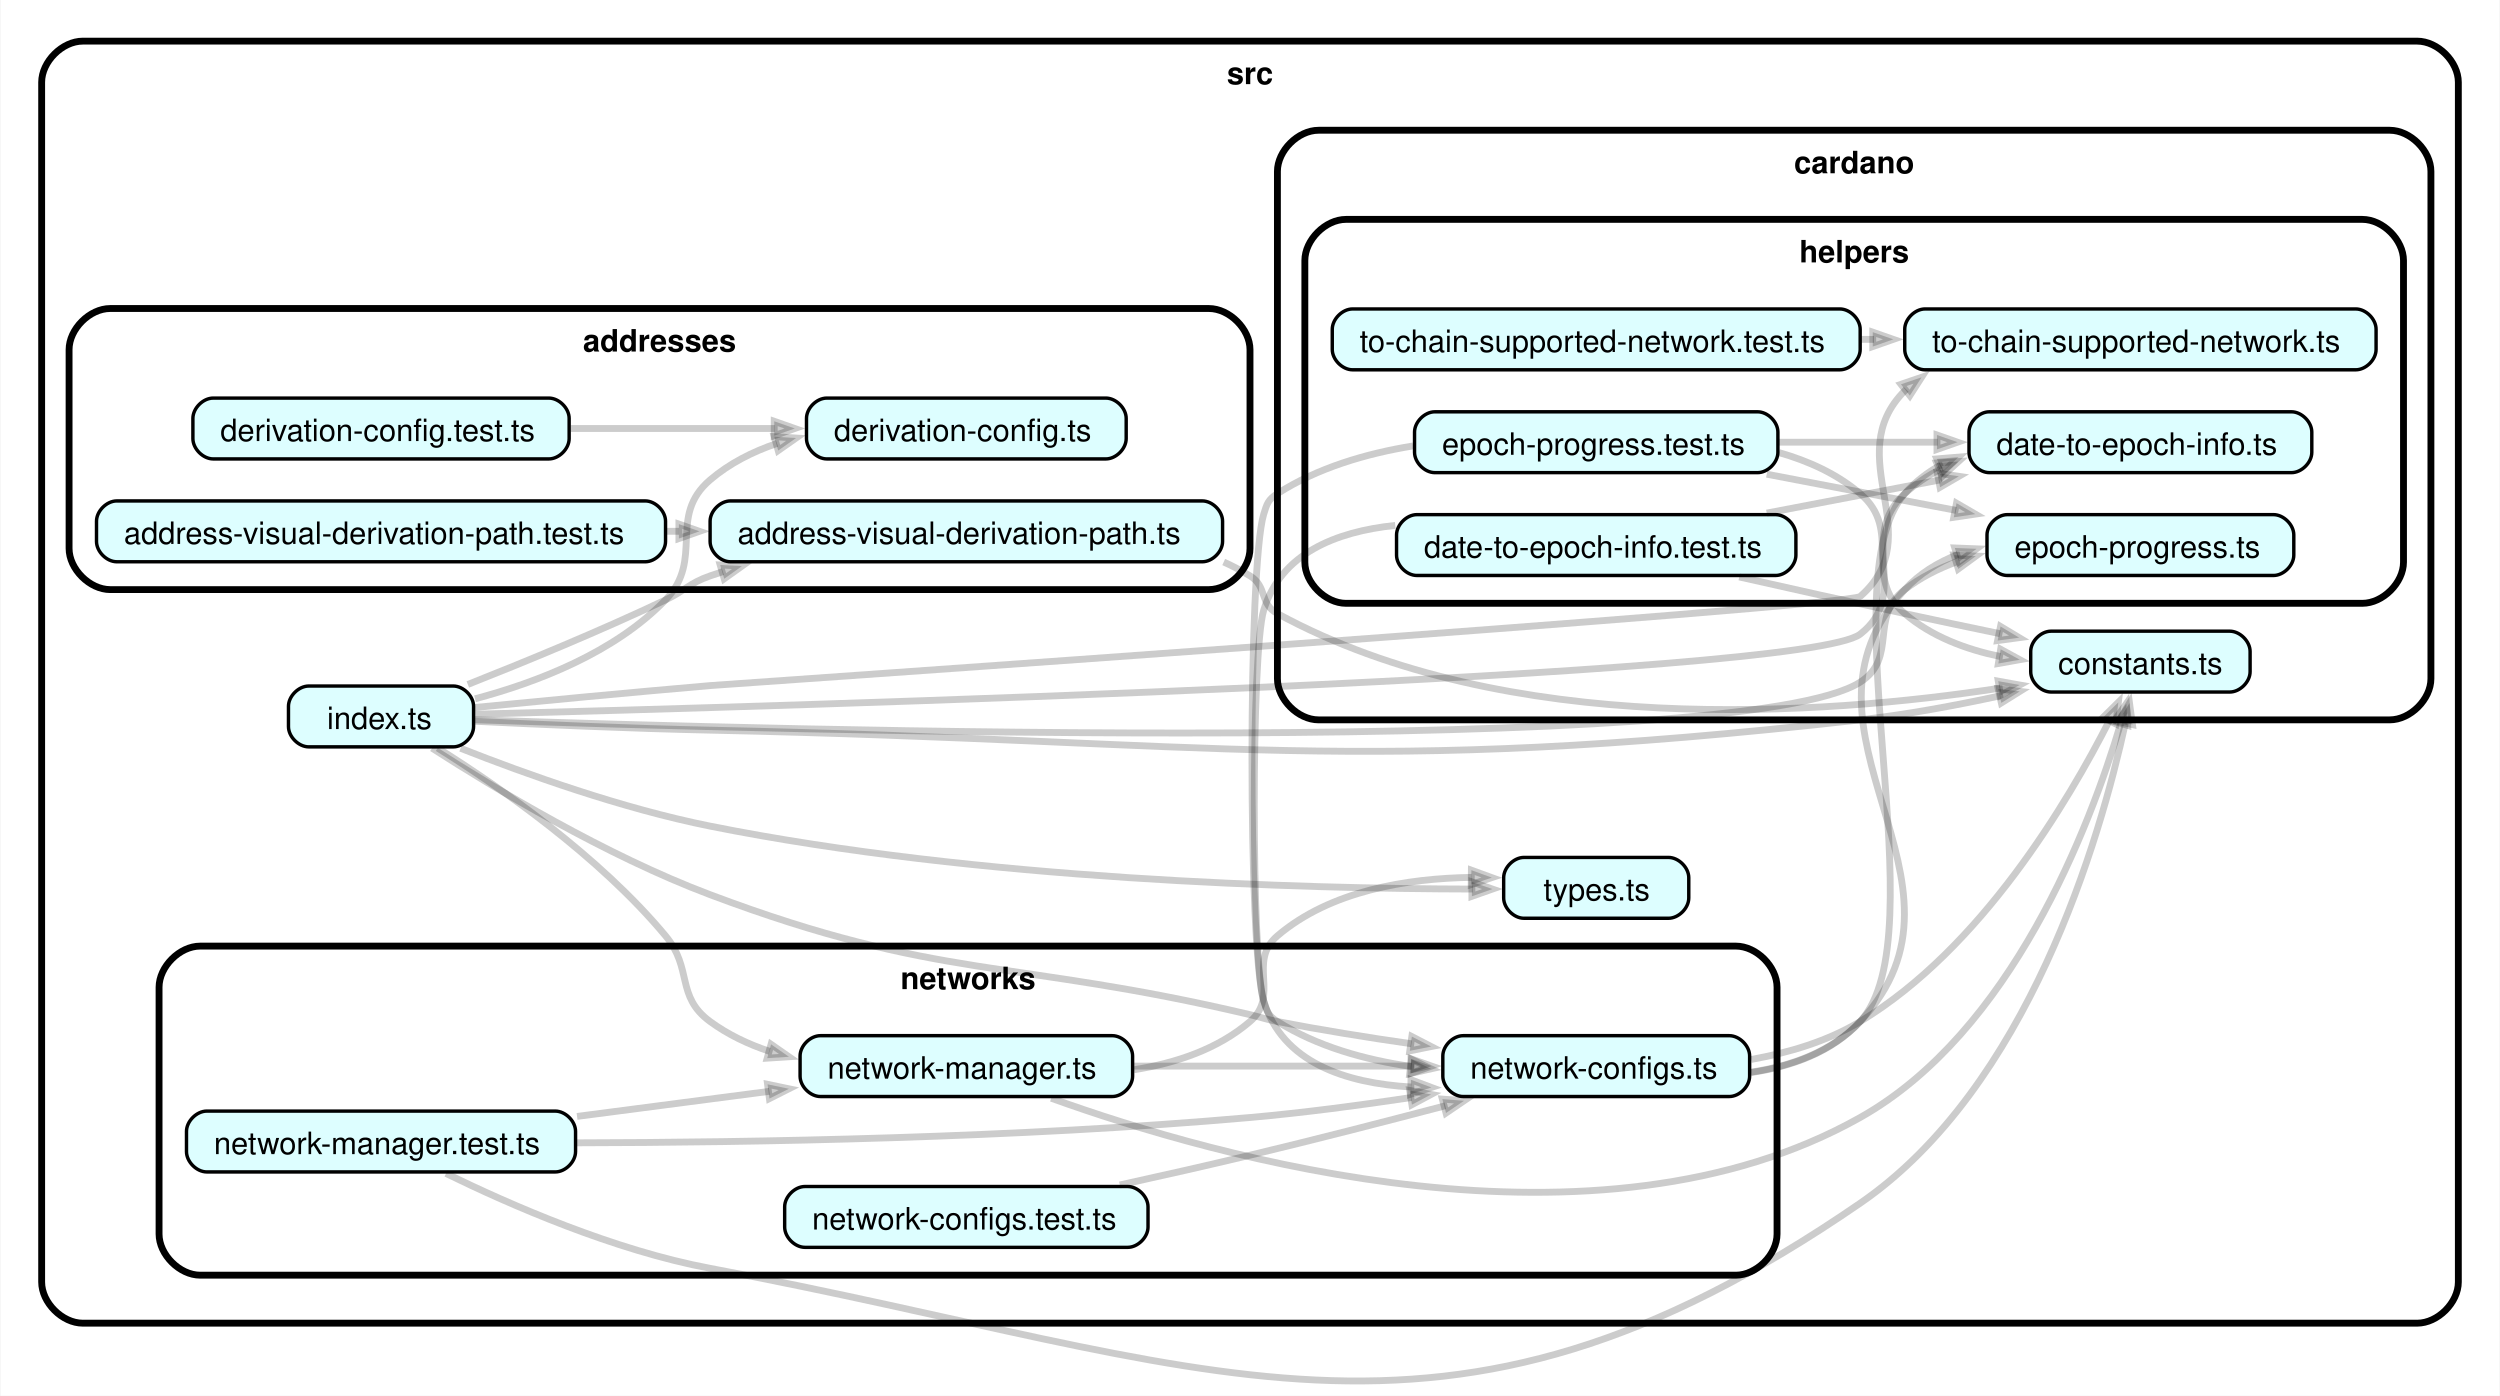
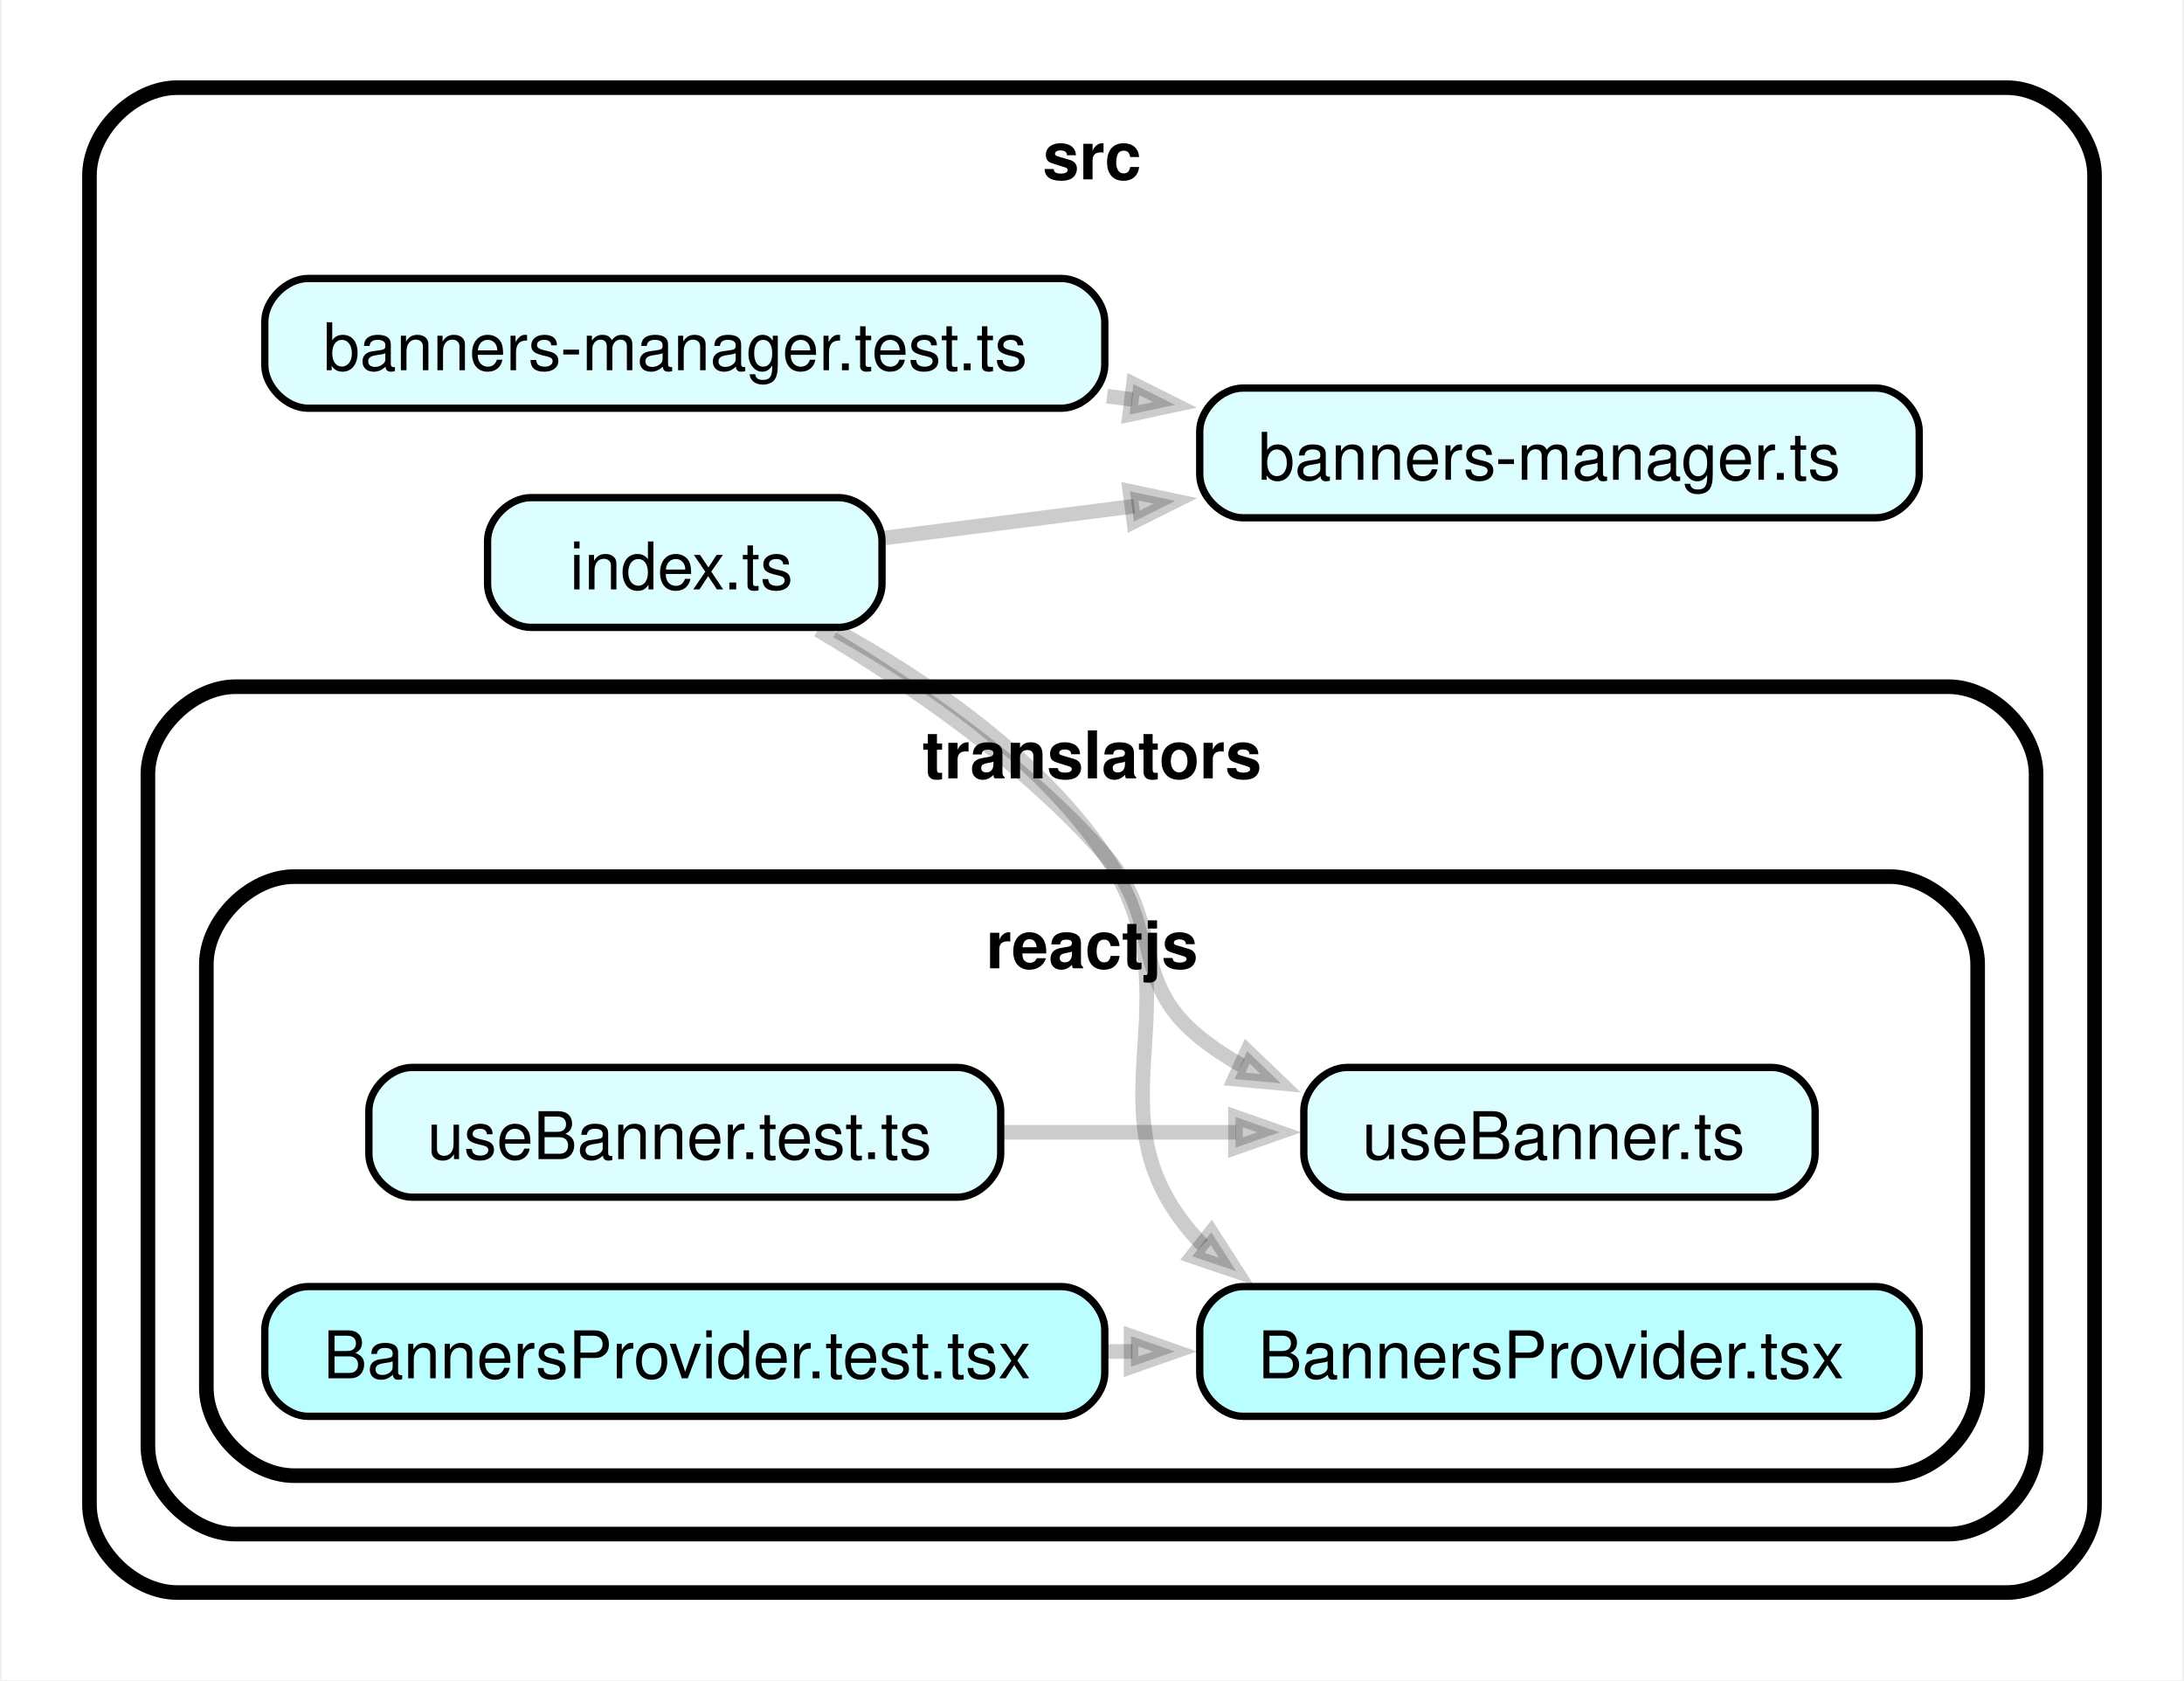
- <svg xmlns="http://www.w3.org/2000/svg" xmlns:xlink="http://www.w3.org/1999/xlink" width="729pt" height="407pt" viewBox="0.00 0.00 729.00 407.17">
-   <g id="graph0" class="graph" transform="scale(1 1) rotate(0) translate(4 403.17)">
-     <polygon fill="white" stroke="none" points="-4,4 -4,-403.17 725,-403.17 725,4 -4,4" />
+ <svg xmlns="http://www.w3.org/2000/svg" xmlns:xlink="http://www.w3.org/1999/xlink" width="299pt" height="230pt" viewBox="0.00 0.00 298.50 230.00">
+   <g id="graph0" class="graph" transform="scale(1 1) rotate(0) translate(4 226)">
+     <polygon fill="white" stroke="none" points="-4,4 -4,-226 294.5,-226 294.5,4 -4,4" />
    <g id="clust1" class="cluster">
-       <path fill="#ffffff" stroke="black" stroke-width="2" d="M20,-17.17C20,-17.17 701,-17.17 701,-17.17 707,-17.17 713,-23.17 713,-29.17 713,-29.17 713,-379.17 713,-379.17 713,-385.17 707,-391.17 701,-391.17 701,-391.17 20,-391.17 20,-391.17 14,-391.17 8,-385.17 8,-379.17 8,-379.17 8,-29.17 8,-29.17 8,-23.17 14,-17.17 20,-17.17" />
-       <text text-anchor="middle" x="360.5" y="-378.62" font-family="Helvetica,sans-Serif" font-weight="bold" font-size="9.00">src</text>
+       <path fill="#ffffff" stroke="black" stroke-width="2" d="M20,-8C20,-8 270.5,-8 270.5,-8 276.5,-8 282.5,-14 282.5,-20 282.5,-20 282.5,-202 282.5,-202 282.5,-208 276.5,-214 270.5,-214 270.5,-214 20,-214 20,-214 14,-214 8,-208 8,-202 8,-202 8,-20 8,-20 8,-14 14,-8 20,-8" />
+       <text text-anchor="middle" x="145.25" y="-201.45" font-family="Helvetica,sans-Serif" font-weight="bold" font-size="9.00">src</text>
    </g>
    <g id="clust2" class="cluster">
-       <path fill="#ffffff" stroke="black" stroke-width="2" d="M28,-231.17C28,-231.17 348.5,-231.17 348.5,-231.17 354.5,-231.17 360.5,-237.17 360.5,-243.17 360.5,-243.17 360.5,-301.17 360.5,-301.17 360.5,-307.17 354.5,-313.17 348.5,-313.17 348.5,-313.17 28,-313.17 28,-313.17 22,-313.17 16,-307.17 16,-301.17 16,-301.17 16,-243.17 16,-243.17 16,-237.17 22,-231.17 28,-231.17" />
-       <text text-anchor="middle" x="188.25" y="-300.62" font-family="Helvetica,sans-Serif" font-weight="bold" font-size="9.00">addresses</text>
+       <path fill="#ffffff" stroke="black" stroke-width="2" d="M28,-16C28,-16 262.5,-16 262.5,-16 268.5,-16 274.5,-22 274.5,-28 274.5,-28 274.5,-120 274.5,-120 274.5,-126 268.5,-132 262.5,-132 262.5,-132 28,-132 28,-132 22,-132 16,-126 16,-120 16,-120 16,-28 16,-28 16,-22 22,-16 28,-16" />
+       <text text-anchor="middle" x="145.25" y="-119.45" font-family="Helvetica,sans-Serif" font-weight="bold" font-size="9.00">translators</text>
    </g>
    <g id="clust3" class="cluster">
-       <path fill="#ffffff" stroke="black" stroke-width="2" d="M380.5,-193.17C380.5,-193.17 693,-193.17 693,-193.17 699,-193.17 705,-199.17 705,-205.17 705,-205.17 705,-353.17 705,-353.17 705,-359.17 699,-365.17 693,-365.17 693,-365.17 380.5,-365.17 380.5,-365.17 374.5,-365.17 368.5,-359.17 368.5,-353.17 368.5,-353.17 368.5,-205.17 368.5,-205.17 368.5,-199.17 374.5,-193.17 380.5,-193.17" />
-       <text text-anchor="middle" x="536.75" y="-352.62" font-family="Helvetica,sans-Serif" font-weight="bold" font-size="9.00">cardano</text>
-     </g>
-     <g id="clust4" class="cluster">
-       <path fill="#ffffff" stroke="black" stroke-width="2" d="M388.5,-227.17C388.5,-227.17 685,-227.17 685,-227.17 691,-227.17 697,-233.17 697,-239.17 697,-239.17 697,-327.17 697,-327.17 697,-333.17 691,-339.17 685,-339.17 685,-339.17 388.5,-339.17 388.5,-339.17 382.5,-339.17 376.5,-333.17 376.5,-327.17 376.5,-327.17 376.5,-239.17 376.5,-239.17 376.5,-233.17 382.5,-227.17 388.5,-227.17" />
-       <text text-anchor="middle" x="536.75" y="-326.62" font-family="Helvetica,sans-Serif" font-weight="bold" font-size="9.00">helpers</text>
-     </g>
-     <g id="clust5" class="cluster">
-       <path fill="#ffffff" stroke="black" stroke-width="2" d="M54.25,-31.17C54.25,-31.17 502.25,-31.17 502.25,-31.17 508.25,-31.17 514.25,-37.17 514.25,-43.17 514.25,-43.17 514.25,-115.17 514.25,-115.17 514.25,-121.17 508.25,-127.17 502.25,-127.17 502.25,-127.17 54.25,-127.17 54.25,-127.17 48.25,-127.17 42.25,-121.17 42.25,-115.17 42.25,-115.17 42.25,-43.17 42.25,-43.17 42.25,-37.17 48.25,-31.17 54.25,-31.17" />
-       <text text-anchor="middle" x="278.25" y="-114.62" font-family="Helvetica,sans-Serif" font-weight="bold" font-size="9.00">networks</text>
+       <path fill="#ffffff" stroke="black" stroke-width="2" d="M36,-24C36,-24 254.5,-24 254.5,-24 260.5,-24 266.5,-30 266.5,-36 266.5,-36 266.5,-94 266.5,-94 266.5,-100 260.5,-106 254.5,-106 254.5,-106 36,-106 36,-106 30,-106 24,-100 24,-94 24,-94 24,-36 24,-36 24,-30 30,-24 36,-24" />
+       <text text-anchor="middle" x="145.25" y="-93.45" font-family="Helvetica,sans-Serif" font-weight="bold" font-size="9.00">reactjs</text>
    </g>
    <g id="node1" class="node">
      <g id="a_node1">
-         <a xlink:href="src/addresses/address-visual-derivation-path.test.ts" xlink:title="address-visual-derivation-path.test.ts">
-           <path fill="#ddfeff" stroke="black" d="M184.08,-257.04C184.08,-257.04 29.92,-257.04 29.92,-257.04 26.96,-257.04 24,-254.08 24,-251.13 24,-251.13 24,-245.21 24,-245.21 24,-242.25 26.96,-239.29 29.92,-239.29 29.92,-239.29 184.08,-239.29 184.08,-239.29 187.04,-239.29 190,-242.25 190,-245.21 190,-245.21 190,-251.13 190,-251.13 190,-254.08 187.04,-257.04 184.08,-257.04" />
-           <text text-anchor="start" x="32" y="-244.49" font-family="Helvetica,sans-Serif" font-size="9.00">address-visual-derivation-path.test.ts</text>
+         <a xlink:href="src/banners-manager.test.ts" xlink:title="banners-manager.test.ts">
+           <path fill="#ddfeff" stroke="black" d="M141.08,-187.88C141.08,-187.88 37.92,-187.88 37.92,-187.88 34.96,-187.88 32,-184.92 32,-181.96 32,-181.96 32,-176.04 32,-176.04 32,-173.08 34.96,-170.12 37.92,-170.12 37.92,-170.12 141.08,-170.12 141.08,-170.12 144.04,-170.12 147,-173.08 147,-176.04 147,-176.04 147,-181.96 147,-181.96 147,-184.92 144.04,-187.88 141.08,-187.88" />
+           <text text-anchor="start" x="40" y="-175.32" font-family="Helvetica,sans-Serif" font-size="9.00">banners-manager.test.ts</text>
        </a>
      </g>
    </g>
    <g id="node2" class="node">
      <g id="a_node2">
-         <a xlink:href="src/addresses/address-visual-derivation-path.ts" xlink:title="address-visual-derivation-path.ts">
-           <path fill="#ddfeff" stroke="black" d="M346.58,-257.04C346.58,-257.04 208.92,-257.04 208.92,-257.04 205.96,-257.04 203,-254.08 203,-251.13 203,-251.13 203,-245.21 203,-245.21 203,-242.25 205.96,-239.29 208.92,-239.29 208.92,-239.29 346.58,-239.29 346.58,-239.29 349.54,-239.29 352.5,-242.25 352.5,-245.21 352.5,-245.21 352.5,-251.13 352.5,-251.13 352.5,-254.08 349.54,-257.04 346.58,-257.04" />
-           <text text-anchor="start" x="211" y="-244.49" font-family="Helvetica,sans-Serif" font-size="9.00">address-visual-derivation-path.ts</text>
+         <a xlink:href="src/banners-manager.ts" xlink:title="banners-manager.ts">
+           <path fill="#ddfeff" stroke="black" d="M252.58,-172.88C252.58,-172.88 165.92,-172.88 165.92,-172.88 162.96,-172.88 160,-169.92 160,-166.96 160,-166.96 160,-161.04 160,-161.04 160,-158.08 162.96,-155.12 165.92,-155.12 165.92,-155.12 252.58,-155.12 252.58,-155.12 255.54,-155.12 258.5,-158.08 258.5,-161.04 258.5,-161.04 258.5,-166.96 258.5,-166.96 258.5,-169.92 255.54,-172.88 252.58,-172.88" />
+           <text text-anchor="start" x="168" y="-160.32" font-family="Helvetica,sans-Serif" font-size="9.00">banners-manager.ts</text>
        </a>
      </g>
    </g>
    <g id="edge1" class="edge">
-       <path fill="none" stroke="#000000" stroke-width="2" stroke-opacity="0.2" d="M190.4,-248.17C191.57,-248.17 192.75,-248.17 193.93,-248.17" />
-       <polygon fill="#000000" fill-opacity="0.2" stroke="#000000" stroke-width="2" stroke-opacity="0.2" points="193.9,-250.27 199.9,-248.17 193.9,-246.07 193.9,-250.27" />
+       <path fill="none" stroke="#000000" stroke-width="2" stroke-opacity="0.2" d="M147.31,-171.76C148.46,-171.62 149.62,-171.47 150.78,-171.32" />
+       <polygon fill="#000000" fill-opacity="0.2" stroke="#000000" stroke-width="2" stroke-opacity="0.2" points="150.93,-173.42 156.61,-170.58 150.4,-169.25 150.93,-173.42" />
    </g>
    <g id="node3" class="node">
      <g id="a_node3">
-         <a xlink:href="src/cardano/constants.ts" xlink:title="constants.ts">
-           <path fill="#ddfeff" stroke="black" d="M646.33,-219.04C646.33,-219.04 594.17,-219.04 594.17,-219.04 591.21,-219.04 588.25,-216.08 588.25,-213.13 588.25,-213.13 588.25,-207.21 588.25,-207.21 588.25,-204.25 591.21,-201.29 594.17,-201.29 594.17,-201.29 646.33,-201.29 646.33,-201.29 649.29,-201.29 652.25,-204.25 652.25,-207.21 652.25,-207.21 652.25,-213.13 652.25,-213.13 652.25,-216.08 649.29,-219.04 646.33,-219.04" />
-           <text text-anchor="start" x="596.25" y="-206.49" font-family="Helvetica,sans-Serif" font-size="9.00">constants.ts</text>
+         <a xlink:href="src/index.ts" xlink:title="index.ts">
+           <path fill="#ddfeff" stroke="black" d="M110.58,-157.88C110.58,-157.88 68.42,-157.88 68.42,-157.88 65.46,-157.88 62.5,-154.92 62.5,-151.96 62.5,-151.96 62.5,-146.04 62.5,-146.04 62.5,-143.08 65.46,-140.12 68.42,-140.12 68.42,-140.12 110.58,-140.12 110.58,-140.12 113.54,-140.12 116.5,-143.08 116.5,-146.04 116.5,-146.04 116.5,-151.96 116.5,-151.96 116.5,-154.92 113.54,-157.88 110.58,-157.88" />
+           <text text-anchor="start" x="73.75" y="-145.32" font-family="Helvetica,sans-Serif" font-size="9.00">index.ts</text>
        </a>
      </g>
    </g>
    <g id="edge2" class="edge">
-       <path fill="none" stroke="#000000" stroke-width="2" stroke-opacity="0.2" d="M352.83,-239.22C355.48,-238.02 358.05,-236.67 360.5,-235.17 365.65,-232.01 363.19,-227.06 368.5,-224.17 435.28,-187.78 527.45,-194.48 579.42,-202.44" />
-       <polygon fill="#000000" fill-opacity="0.2" stroke="#000000" stroke-width="2" stroke-opacity="0.2" points="578.78,-204.46 585.04,-203.34 579.45,-200.32 578.78,-204.46" />
+       <path fill="none" stroke="#000000" stroke-width="2" stroke-opacity="0.2" d="M116.93,-152.37C127.07,-153.66 139.09,-155.19 151.02,-156.71" />
+       <polygon fill="#000000" fill-opacity="0.2" stroke="#000000" stroke-width="2" stroke-opacity="0.2" points="150.44,-158.75 156.66,-157.43 150.98,-154.59 150.44,-158.75" />
    </g>
    <g id="node4" class="node">
      <g id="a_node4">
-         <a xlink:href="src/addresses/derivation-config.test.ts" xlink:title="derivation-config.test.ts">
-           <path fill="#ddfeff" stroke="black" d="M155.96,-287.04C155.96,-287.04 58.04,-287.04 58.04,-287.04 55.08,-287.04 52.12,-284.08 52.12,-281.13 52.12,-281.13 52.12,-275.21 52.12,-275.21 52.12,-272.25 55.08,-269.29 58.04,-269.29 58.04,-269.29 155.96,-269.29 155.96,-269.29 158.92,-269.29 161.88,-272.25 161.88,-275.21 161.88,-275.21 161.88,-281.13 161.88,-281.13 161.88,-284.08 158.92,-287.04 155.96,-287.04" />
-           <text text-anchor="start" x="60.12" y="-274.49" font-family="Helvetica,sans-Serif" font-size="9.00">derivation-config.test.ts</text>
-         </a>
-       </g>
-     </g>
-     <g id="node5" class="node">
-       <g id="a_node5">
-         <a xlink:href="src/addresses/derivation-config.ts" xlink:title="derivation-config.ts">
-           <path fill="#ddfeff" stroke="black" d="M318.46,-287.04C318.46,-287.04 237.04,-287.04 237.04,-287.04 234.08,-287.04 231.12,-284.08 231.12,-281.13 231.12,-281.13 231.12,-275.21 231.12,-275.21 231.12,-272.25 234.08,-269.29 237.04,-269.29 237.04,-269.29 318.46,-269.29 318.46,-269.29 321.42,-269.29 324.38,-272.25 324.38,-275.21 324.38,-275.21 324.38,-281.13 324.38,-281.13 324.38,-284.08 321.42,-287.04 318.46,-287.04" />
-           <text text-anchor="start" x="239.12" y="-274.49" font-family="Helvetica,sans-Serif" font-size="9.00">derivation-config.ts</text>
+         <a xlink:href="src/translators/reactjs/BannersProvider.tsx" xlink:title="BannersProvider.tsx">
+           <path fill="#bbfeff" stroke="black" d="M252.58,-49.88C252.58,-49.88 165.92,-49.88 165.92,-49.88 162.96,-49.88 160,-46.92 160,-43.96 160,-43.96 160,-38.04 160,-38.04 160,-35.08 162.96,-32.12 165.92,-32.12 165.92,-32.12 252.58,-32.12 252.58,-32.12 255.54,-32.12 258.5,-35.08 258.5,-38.04 258.5,-38.04 258.5,-43.96 258.5,-43.96 258.5,-46.92 255.54,-49.88 252.58,-49.88" />
+           <text text-anchor="start" x="168" y="-37.33" font-family="Helvetica,sans-Serif" font-size="9.00">BannersProvider.tsx</text>
        </a>
      </g>
    </g>
    <g id="edge3" class="edge">
-       <path fill="none" stroke="#000000" stroke-width="2" stroke-opacity="0.2" d="M162.32,-278.17C181.37,-278.17 202.77,-278.17 221.86,-278.17" />
-       <polygon fill="#000000" fill-opacity="0.2" stroke="#000000" stroke-width="2" stroke-opacity="0.2" points="221.71,-280.27 227.71,-278.17 221.71,-276.07 221.71,-280.27" />
+       <path fill="none" stroke="#000000" stroke-width="2" stroke-opacity="0.2" d="M110.32,-139.63C122.66,-132.8 137.87,-122.41 147,-109 160.65,-88.95 143.38,-73.66 160,-56 160.14,-55.86 160.27,-55.71 160.41,-55.57" />
+       <polygon fill="#000000" fill-opacity="0.2" stroke="#000000" stroke-width="2" stroke-opacity="0.2" points="161.58,-57.32 165.01,-51.97 158.99,-54.02 161.58,-57.32" />
+     </g>
+     <g id="node5" class="node">
+       <g id="a_node5">
+         <a xlink:href="src/translators/reactjs/useBanner.ts" xlink:title="useBanner.ts">
+           <path fill="#ddfeff" stroke="black" d="M238.33,-79.88C238.33,-79.88 180.17,-79.88 180.17,-79.88 177.21,-79.88 174.25,-76.92 174.25,-73.96 174.25,-73.96 174.25,-68.04 174.25,-68.04 174.25,-65.08 177.21,-62.12 180.17,-62.12 180.17,-62.12 238.33,-62.12 238.33,-62.12 241.29,-62.12 244.25,-65.08 244.25,-68.04 244.25,-68.04 244.25,-73.96 244.25,-73.96 244.25,-76.92 241.29,-79.88 238.33,-79.88" />
+           <text text-anchor="start" x="182.25" y="-67.33" font-family="Helvetica,sans-Serif" font-size="9.00">useBanner.ts</text>
+         </a>
+       </g>
+     </g>
+     <g id="edge4" class="edge">
+       <path fill="none" stroke="#000000" stroke-width="2" stroke-opacity="0.2" d="M107.72,-139.77C119.85,-132.61 135.86,-121.77 147,-109 155.23,-99.56 150.24,-91.85 160,-84 161.77,-82.57 163.69,-81.3 165.71,-80.17" />
+       <polygon fill="#000000" fill-opacity="0.2" stroke="#000000" stroke-width="2" stroke-opacity="0.2" points="166.5,-82.11 171.09,-77.71 164.76,-78.29 166.5,-82.11" />
    </g>
    <g id="node6" class="node">
      <g id="a_node6">
-         <a xlink:href="src/cardano/helpers/date-to-epoch-info.test.ts" xlink:title="date-to-epoch-info.test.ts">
-           <path fill="#ddfeff" stroke="black" d="M513.83,-253.04C513.83,-253.04 409.17,-253.04 409.17,-253.04 406.21,-253.04 403.25,-250.08 403.25,-247.13 403.25,-247.13 403.25,-241.21 403.25,-241.21 403.25,-238.25 406.21,-235.29 409.17,-235.29 409.17,-235.29 513.83,-235.29 513.83,-235.29 516.79,-235.29 519.75,-238.25 519.75,-241.21 519.75,-241.21 519.75,-247.13 519.75,-247.13 519.75,-250.08 516.79,-253.04 513.83,-253.04" />
-           <text text-anchor="start" x="411.25" y="-240.49" font-family="Helvetica,sans-Serif" font-size="9.00">date-to-epoch-info.test.ts</text>
+         <a xlink:href="src/translators/reactjs/BannersProvider.test.tsx" xlink:title="BannersProvider.test.tsx">
+           <path fill="#bbfeff" stroke="black" d="M141.08,-49.88C141.08,-49.88 37.92,-49.88 37.92,-49.88 34.96,-49.88 32,-46.92 32,-43.96 32,-43.96 32,-38.04 32,-38.04 32,-35.08 34.96,-32.12 37.92,-32.12 37.92,-32.12 141.08,-32.12 141.08,-32.12 144.04,-32.12 147,-35.08 147,-38.04 147,-38.04 147,-43.96 147,-43.96 147,-46.92 144.04,-49.88 141.08,-49.88" />
+           <text text-anchor="start" x="40" y="-37.33" font-family="Helvetica,sans-Serif" font-size="9.00">BannersProvider.test.tsx</text>
        </a>
      </g>
    </g>
    <g id="edge5" class="edge">
-       <path fill="none" stroke="#000000" stroke-width="2" stroke-opacity="0.2" d="M503.23,-234.86C518.37,-231.44 535.71,-227.57 551.5,-224.17 560.49,-222.23 570.16,-220.2 579.3,-218.3" />
-       <polygon fill="#000000" fill-opacity="0.2" stroke="#000000" stroke-width="2" stroke-opacity="0.2" points="579.44,-220.42 584.89,-217.15 578.59,-216.3 579.44,-220.42" />
+       <path fill="none" stroke="#000000" stroke-width="2" stroke-opacity="0.2" d="M147.31,-41C148.46,-41 149.62,-41 150.78,-41" />
+       <polygon fill="#000000" fill-opacity="0.2" stroke="#000000" stroke-width="2" stroke-opacity="0.2" points="150.59,-43.1 156.59,-41 150.59,-38.9 150.59,-43.1" />
    </g>
    <g id="node7" class="node">
      <g id="a_node7">
-         <a xlink:href="src/networks/network-configs.ts" xlink:title="network-configs.ts">
-           <path fill="#ddfeff" stroke="black" d="M500.33,-101.04C500.33,-101.04 422.67,-101.04 422.67,-101.04 419.71,-101.04 416.75,-98.08 416.75,-95.13 416.75,-95.13 416.75,-89.21 416.75,-89.21 416.75,-86.25 419.71,-83.29 422.67,-83.29 422.67,-83.29 500.33,-83.29 500.33,-83.29 503.29,-83.29 506.25,-86.25 506.25,-89.21 506.25,-89.21 506.25,-95.13 506.25,-95.13 506.25,-98.08 503.29,-101.04 500.33,-101.04" />
-           <text text-anchor="start" x="424.75" y="-88.49" font-family="Helvetica,sans-Serif" font-size="9.00">network-configs.ts</text>
-         </a>
-       </g>
-     </g>
-     <g id="edge4" class="edge">
-       <path fill="none" stroke="#000000" stroke-width="2" stroke-opacity="0.2" d="M402.88,-249.9C385.36,-248.08 369.47,-241.59 364.5,-225.17 360.83,-213.04 360.83,-123.29 364.5,-111.17 365.43,-108.1 365.79,-106.87 368.5,-105.17 380.05,-97.91 393.99,-94.01 407.51,-92.05" />
-       <polygon fill="#000000" fill-opacity="0.2" stroke="#000000" stroke-width="2" stroke-opacity="0.2" points="407.59,-94.15 413.31,-91.37 407.1,-89.98 407.59,-94.15" />
-     </g>
-     <g id="node8" class="node">
-       <g id="a_node8">
-         <a xlink:href="src/cardano/helpers/date-to-epoch-info.ts" xlink:title="date-to-epoch-info.ts">
-           <path fill="#ddfeff" stroke="black" d="M664.33,-283.04C664.33,-283.04 576.17,-283.04 576.17,-283.04 573.21,-283.04 570.25,-280.08 570.25,-277.13 570.25,-277.13 570.25,-271.21 570.25,-271.21 570.25,-268.25 573.21,-265.29 576.17,-265.29 576.17,-265.29 664.33,-265.29 664.33,-265.29 667.29,-265.29 670.25,-268.25 670.25,-271.21 670.25,-271.21 670.25,-277.13 670.25,-277.13 670.25,-280.08 667.29,-283.04 664.33,-283.04" />
-           <text text-anchor="start" x="578.25" y="-270.49" font-family="Helvetica,sans-Serif" font-size="9.00">date-to-epoch-info.ts</text>
+         <a xlink:href="src/translators/reactjs/useBanner.test.ts" xlink:title="useBanner.test.ts">
+           <path fill="#ddfeff" stroke="black" d="M126.83,-79.88C126.83,-79.88 52.17,-79.88 52.17,-79.88 49.21,-79.88 46.25,-76.92 46.25,-73.96 46.25,-73.96 46.25,-68.04 46.25,-68.04 46.25,-65.08 49.21,-62.12 52.17,-62.12 52.17,-62.12 126.83,-62.12 126.83,-62.12 129.79,-62.12 132.75,-65.08 132.75,-68.04 132.75,-68.04 132.75,-73.96 132.75,-73.96 132.75,-76.92 129.79,-79.88 126.83,-79.88" />
+           <text text-anchor="start" x="54.25" y="-67.33" font-family="Helvetica,sans-Serif" font-size="9.00">useBanner.test.ts</text>
        </a>
      </g>
    </g>
    <g id="edge6" class="edge">
-       <path fill="none" stroke="#000000" stroke-width="2" stroke-opacity="0.2" d="M511.24,-253.49C527.23,-256.56 545.16,-259.99 561.74,-263.16" />
-       <polygon fill="#000000" fill-opacity="0.2" stroke="#000000" stroke-width="2" stroke-opacity="0.2" points="561.01,-265.16 567.3,-264.22 561.8,-261.03 561.01,-265.16" />
-     </g>
-     <g id="edge22" class="edge">
-       <path fill="none" stroke="#000000" stroke-width="2" stroke-opacity="0.2" d="M506.68,-94.1C517.65,-96.05 528.98,-99.43 538.5,-105.17 573.76,-126.41 599.19,-169.29 611.3,-193.16" />
-       <polygon fill="#000000" fill-opacity="0.2" stroke="#000000" stroke-width="2" stroke-opacity="0.2" points="609.29,-193.83 613.82,-198.3 613.06,-191.98 609.29,-193.83" />
-     </g>
-     <g id="edge23" class="edge">
-       <path fill="none" stroke="#000000" stroke-width="2" stroke-opacity="0.2" d="M506.65,-90.28C518.54,-92.05 530.35,-96.29 538.5,-105.17 561.73,-130.46 528.89,-233.31 551.5,-259.17 554.5,-262.59 558.08,-265.33 562.02,-267.52" />
-       <polygon fill="#000000" fill-opacity="0.2" stroke="#000000" stroke-width="2" stroke-opacity="0.2" points="560.87,-269.3 567.2,-269.83 562.58,-265.47 560.87,-269.3" />
-     </g>
-     <g id="node10" class="node">
-       <g id="a_node10">
-         <a xlink:href="src/cardano/helpers/epoch-progress.ts" xlink:title="epoch-progress.ts">
-           <path fill="#ddfeff" stroke="black" d="M659.08,-253.04C659.08,-253.04 581.42,-253.04 581.42,-253.04 578.46,-253.04 575.5,-250.08 575.5,-247.13 575.5,-247.13 575.5,-241.21 575.5,-241.21 575.5,-238.25 578.46,-235.29 581.42,-235.29 581.42,-235.29 659.08,-235.29 659.08,-235.29 662.04,-235.29 665,-238.25 665,-241.21 665,-241.21 665,-247.13 665,-247.13 665,-250.08 662.04,-253.04 659.08,-253.04" />
-           <text text-anchor="start" x="583.5" y="-240.49" font-family="Helvetica,sans-Serif" font-size="9.00">epoch-progress.ts</text>
-         </a>
-       </g>
-     </g>
-     <g id="edge24" class="edge">
-       <path fill="none" stroke="#000000" stroke-width="2" stroke-opacity="0.2" d="M506.54,-90.38C518.43,-92.15 530.27,-96.37 538.5,-105.17 576.96,-146.28 513.46,-189.67 551.5,-231.17 555.78,-235.84 561.19,-239.14 567.08,-241.43" />
-       <polygon fill="#000000" fill-opacity="0.2" stroke="#000000" stroke-width="2" stroke-opacity="0.2" points="566.1,-243.32 572.45,-243.07 567.33,-239.3 566.1,-243.32" />
-     </g>
-     <g id="node9" class="node">
-       <g id="a_node9">
-         <a xlink:href="src/cardano/helpers/epoch-progress.test.ts" xlink:title="epoch-progress.test.ts">
-           <path fill="#ddfeff" stroke="black" d="M508.58,-283.04C508.58,-283.04 414.42,-283.04 414.42,-283.04 411.46,-283.04 408.5,-280.08 408.5,-277.13 408.5,-277.13 408.5,-271.21 408.5,-271.21 408.5,-268.25 411.46,-265.29 414.42,-265.29 414.42,-265.29 508.58,-265.29 508.58,-265.29 511.54,-265.29 514.5,-268.25 514.5,-271.21 514.5,-271.21 514.5,-277.13 514.5,-277.13 514.5,-280.08 511.54,-283.04 508.58,-283.04" />
-           <text text-anchor="start" x="416.5" y="-270.49" font-family="Helvetica,sans-Serif" font-size="9.00">epoch-progress.test.ts</text>
-         </a>
-       </g>
-     </g>
-     <g id="edge8" class="edge">
-       <path fill="none" stroke="#000000" stroke-width="2" stroke-opacity="0.2" d="M514.78,-271.15C523.41,-268.7 531.74,-264.92 538.5,-259.17 551.14,-248.41 538.91,-234.98 551.5,-224.17 559.25,-217.51 569.34,-213.73 579.34,-211.65" />
-       <polygon fill="#000000" fill-opacity="0.2" stroke="#000000" stroke-width="2" stroke-opacity="0.2" points="579.48,-213.76 585.07,-210.72 578.81,-209.61 579.48,-213.76" />
-     </g>
-     <g id="edge7" class="edge">
-       <path fill="none" stroke="#000000" stroke-width="2" stroke-opacity="0.2" d="M408.1,-273.09C394.37,-270.86 380.19,-266.68 368.5,-259.17 365.8,-257.43 365.43,-256.23 364.5,-253.17 359.93,-238.07 359.93,-126.27 364.5,-111.17 369.91,-93.29 388.25,-87.18 407.55,-86.06" />
-       <polygon fill="#000000" fill-opacity="0.2" stroke="#000000" stroke-width="2" stroke-opacity="0.2" points="407.46,-88.17 413.42,-85.94 407.38,-83.97 407.46,-88.17" />
-     </g>
-     <g id="edge9" class="edge">
-       <path fill="none" stroke="#000000" stroke-width="2" stroke-opacity="0.2" d="M514.7,-274.17C529.59,-274.17 545.9,-274.17 561.12,-274.17" />
-       <polygon fill="#000000" fill-opacity="0.2" stroke="#000000" stroke-width="2" stroke-opacity="0.2" points="560.91,-276.27 566.91,-274.17 560.91,-272.07 560.91,-276.27" />
-     </g>
-     <g id="edge10" class="edge">
-       <path fill="none" stroke="#000000" stroke-width="2" stroke-opacity="0.2" d="M511.24,-264.84C528.77,-261.48 548.62,-257.68 566.48,-254.27" />
-       <polygon fill="#000000" fill-opacity="0.2" stroke="#000000" stroke-width="2" stroke-opacity="0.2" points="566.6,-256.38 572.1,-253.19 565.81,-252.26 566.6,-256.38" />
-     </g>
-     <g id="node11" class="node">
-       <g id="a_node11">
-         <a xlink:href="src/cardano/helpers/to-chain-supported-network.test.ts" xlink:title="to-chain-supported-network.test.ts">
-           <path fill="#ddfeff" stroke="black" d="M532.58,-313.04C532.58,-313.04 390.42,-313.04 390.42,-313.04 387.46,-313.04 384.5,-310.08 384.5,-307.13 384.5,-307.13 384.5,-301.21 384.5,-301.21 384.5,-298.25 387.46,-295.29 390.42,-295.29 390.42,-295.29 532.58,-295.29 532.58,-295.29 535.54,-295.29 538.5,-298.25 538.5,-301.21 538.5,-301.21 538.5,-307.13 538.5,-307.13 538.5,-310.08 535.54,-313.04 532.58,-313.04" />
-           <text text-anchor="start" x="392.5" y="-300.49" font-family="Helvetica,sans-Serif" font-size="9.00">to-chain-supported-network.test.ts</text>
-         </a>
-       </g>
-     </g>
-     <g id="node12" class="node">
-       <g id="a_node12">
-         <a xlink:href="src/cardano/helpers/to-chain-supported-network.ts" xlink:title="to-chain-supported-network.ts">
-           <path fill="#ddfeff" stroke="black" d="M683.08,-313.04C683.08,-313.04 557.42,-313.04 557.42,-313.04 554.46,-313.04 551.5,-310.08 551.5,-307.13 551.5,-307.13 551.5,-301.21 551.5,-301.21 551.5,-298.25 554.46,-295.29 557.42,-295.29 557.42,-295.29 683.08,-295.29 683.08,-295.29 686.04,-295.29 689,-298.25 689,-301.21 689,-301.21 689,-307.13 689,-307.13 689,-310.08 686.04,-313.04 683.08,-313.04" />
-           <text text-anchor="start" x="559.5" y="-300.49" font-family="Helvetica,sans-Serif" font-size="9.00">to-chain-supported-network.ts</text>
-         </a>
-       </g>
-     </g>
-     <g id="edge11" class="edge">
-       <path fill="none" stroke="#000000" stroke-width="2" stroke-opacity="0.2" d="M538.58,-304.17C539.9,-304.17 541.21,-304.17 542.53,-304.17" />
-       <polygon fill="#000000" fill-opacity="0.2" stroke="#000000" stroke-width="2" stroke-opacity="0.2" points="542.17,-306.27 548.17,-304.17 542.17,-302.07 542.17,-306.27" />
-     </g>
-     <g id="node13" class="node">
-       <g id="a_node13">
-         <a xlink:href="src/index.ts" xlink:title="index.ts">
-           <path fill="#ddfeff" stroke="black" d="M128.08,-203.04C128.08,-203.04 85.92,-203.04 85.92,-203.04 82.96,-203.04 80,-200.08 80,-197.13 80,-197.13 80,-191.21 80,-191.21 80,-188.25 82.96,-185.29 85.92,-185.29 85.92,-185.29 128.08,-185.29 128.08,-185.29 131.04,-185.29 134,-188.25 134,-191.21 134,-191.21 134,-197.13 134,-197.13 134,-200.08 131.04,-203.04 128.08,-203.04" />
-           <text text-anchor="start" x="91.25" y="-190.49" font-family="Helvetica,sans-Serif" font-size="9.00">index.ts</text>
-         </a>
-       </g>
-     </g>
-     <g id="edge12" class="edge">
-       <path fill="none" stroke="#000000" stroke-width="2" stroke-opacity="0.2" d="M132.32,-203.5C148.79,-210.01 170.93,-219.11 190,-228.17 195.93,-230.98 196.8,-233.01 203,-235.17 204.23,-235.59 205.47,-236.01 206.73,-236.41" />
-       <polygon fill="#000000" fill-opacity="0.2" stroke="#000000" stroke-width="2" stroke-opacity="0.2" points="205.94,-238.36 212.29,-238.02 207.11,-234.33 205.94,-238.36" />
-     </g>
-     <g id="edge14" class="edge">
-       <path fill="none" stroke="#000000" stroke-width="2" stroke-opacity="0.2" d="M134.2,-192.77C153.27,-191.82 179.73,-190.66 203,-190.17 352.08,-187.03 390.32,-176.47 538.5,-193.17 551.92,-194.68 566.4,-197.38 579.35,-200.19" />
-       <polygon fill="#000000" fill-opacity="0.2" stroke="#000000" stroke-width="2" stroke-opacity="0.2" points="578.76,-202.21 585.08,-201.48 579.68,-198.12 578.76,-202.21" />
-     </g>
-     <g id="edge13" class="edge">
-       <path fill="none" stroke="#000000" stroke-width="2" stroke-opacity="0.2" d="M134.42,-199.31C152.24,-204.04 175.14,-212.74 190,-228.17 201.51,-240.12 190.39,-252.38 203,-263.17 208.64,-267.99 215.4,-271.41 222.52,-273.82" />
-       <polygon fill="#000000" fill-opacity="0.2" stroke="#000000" stroke-width="2" stroke-opacity="0.2" points="221.72,-275.78 228.07,-275.38 222.86,-271.73 221.72,-275.78" />
-     </g>
-     <g id="edge18" class="edge">
-       <path fill="none" stroke="#000000" stroke-width="2" stroke-opacity="0.2" d="M121.88,-184.92C139.87,-173.34 172.55,-153.62 203,-142.17 270.12,-116.92 290.71,-123.64 360.5,-107.17 364.07,-106.32 364.9,-105.87 368.5,-105.17 381.11,-102.71 394.77,-100.52 407.62,-98.67" />
-       <polygon fill="#000000" fill-opacity="0.2" stroke="#000000" stroke-width="2" stroke-opacity="0.2" points="407.71,-100.78 413.36,-97.87 407.12,-96.62 407.71,-100.78" />
-     </g>
-     <g id="edge15" class="edge">
-       <path fill="none" stroke="#000000" stroke-width="2" stroke-opacity="0.2" d="M134.44,-194.82C225.66,-197.17 522.49,-205.75 538.5,-218.17 553.6,-229.88 537.39,-246.27 551.5,-259.17 554.61,-262.02 558.14,-264.36 561.92,-266.3" />
-       <polygon fill="#000000" fill-opacity="0.2" stroke="#000000" stroke-width="2" stroke-opacity="0.2" points="560.83,-268.12 567.17,-268.53 562.47,-264.25 560.83,-268.12" />
-     </g>
-     <g id="edge16" class="edge">
-       <path fill="none" stroke="#000000" stroke-width="2" stroke-opacity="0.2" d="M134.37,-193.2C222.73,-190.18 504.65,-182.34 538.5,-204.17 549.69,-211.38 540.94,-223.05 551.5,-231.17 555.99,-234.62 561.12,-237.24 566.52,-239.22" />
-       <polygon fill="#000000" fill-opacity="0.2" stroke="#000000" stroke-width="2" stroke-opacity="0.2" points="565.91,-241.22 572.26,-240.95 567.12,-237.2 565.91,-241.22" />
-     </g>
-     <g id="edge17" class="edge">
-       <path fill="none" stroke="#000000" stroke-width="2" stroke-opacity="0.2" d="M134.2,-196.77C153.27,-198.64 179.73,-201.16 203,-203.17 207.66,-203.57 534.98,-226.09 538.5,-229.17 559.06,-247.1 532.25,-269.83 551.5,-289.17 551.64,-289.31 551.78,-289.44 551.92,-289.58" />
-       <polygon fill="#000000" fill-opacity="0.2" stroke="#000000" stroke-width="2" stroke-opacity="0.2" points="550.4,-291.06 556.42,-293.11 552.99,-287.76 550.4,-291.06" />
-     </g>
-     <g id="node14" class="node">
-       <g id="a_node14">
-         <a xlink:href="src/networks/network-manager.ts" xlink:title="network-manager.ts">
-           <path fill="#ddfeff" stroke="black" d="M320.33,-101.04C320.33,-101.04 235.17,-101.04 235.17,-101.04 232.21,-101.04 229.25,-98.08 229.25,-95.13 229.25,-95.13 229.25,-89.21 229.25,-89.21 229.25,-86.25 232.21,-83.29 235.17,-83.29 235.17,-83.29 320.33,-83.29 320.33,-83.29 323.29,-83.29 326.25,-86.25 326.25,-89.21 326.25,-89.21 326.25,-95.13 326.25,-95.13 326.25,-98.08 323.29,-101.04 320.33,-101.04" />
-           <text text-anchor="start" x="237.25" y="-88.49" font-family="Helvetica,sans-Serif" font-size="9.00">network-manager.ts</text>
-         </a>
-       </g>
-     </g>
-     <g id="edge19" class="edge">
-       <path fill="none" stroke="#000000" stroke-width="2" stroke-opacity="0.2" d="M123.53,-184.95C141.35,-173.77 170.6,-153.49 190,-130.17 198.01,-120.54 192.9,-112.57 203,-105.17 208.19,-101.36 214.13,-98.54 220.34,-96.47" />
-       <polygon fill="#000000" fill-opacity="0.2" stroke="#000000" stroke-width="2" stroke-opacity="0.2" points="220.78,-98.52 226,-94.89 219.66,-94.48 220.78,-98.52" />
-     </g>
-     <g id="node15" class="node">
-       <g id="a_node15">
-         <a xlink:href="src/types.ts" xlink:title="types.ts">
-           <path fill="#ddfeff" stroke="black" d="M482.58,-153.04C482.58,-153.04 440.42,-153.04 440.42,-153.04 437.46,-153.04 434.5,-150.08 434.5,-147.13 434.5,-147.13 434.5,-141.21 434.5,-141.21 434.5,-138.25 437.46,-135.29 440.42,-135.29 440.42,-135.29 482.58,-135.29 482.58,-135.29 485.54,-135.29 488.5,-138.25 488.5,-141.21 488.5,-141.21 488.5,-147.13 488.5,-147.13 488.5,-150.08 485.54,-153.04 482.58,-153.04" />
-           <text text-anchor="start" x="446.12" y="-140.49" font-family="Helvetica,sans-Serif" font-size="9.00">types.ts</text>
-         </a>
-       </g>
-     </g>
-     <g id="edge20" class="edge">
-       <path fill="none" stroke="#000000" stroke-width="2" stroke-opacity="0.2" d="M130.21,-184.88C149.19,-177.39 177.4,-167.29 203,-162.17 281.39,-146.49 375.58,-143.92 425.47,-143.81" />
-       <polygon fill="#000000" fill-opacity="0.2" stroke="#000000" stroke-width="2" stroke-opacity="0.2" points="425.23,-145.9 431.23,-143.81 425.23,-141.7 425.23,-145.9" />
-     </g>
-     <g id="edge28" class="edge">
-       <path fill="none" stroke="#000000" stroke-width="2" stroke-opacity="0.2" d="M302.52,-82.79C350.64,-65.45 461.54,-33.86 538.5,-77.17 582.68,-102.03 605.49,-161.93 614.51,-192.12" />
-       <polygon fill="#000000" fill-opacity="0.2" stroke="#000000" stroke-width="2" stroke-opacity="0.2" points="612.48,-192.68 616.14,-197.89 616.53,-191.54 612.48,-192.68" />
-     </g>
-     <g id="edge30" class="edge">
-       <path fill="none" stroke="#000000" stroke-width="2" stroke-opacity="0.2" d="M326.5,-92.17C351.43,-92.17 382,-92.17 407.65,-92.17" />
-       <polygon fill="#000000" fill-opacity="0.2" stroke="#000000" stroke-width="2" stroke-opacity="0.2" points="407.47,-94.27 413.47,-92.17 407.47,-90.07 407.47,-94.27" />
-     </g>
-     <g id="edge29" class="edge">
-       <path fill="none" stroke="#000000" stroke-width="2" stroke-opacity="0.2" d="M326.62,-91.1C338.82,-93.01 351.12,-97.12 360.5,-105.17 369.35,-112.77 359.62,-122.6 368.5,-130.17 383.92,-143.32 406.33,-146.94 425.17,-147.22" />
-       <polygon fill="#000000" fill-opacity="0.2" stroke="#000000" stroke-width="2" stroke-opacity="0.2" points="425.08,-149.32 431.05,-147.15 425.03,-145.12 425.08,-149.32" />
-     </g>
-     <g id="node16" class="node">
-       <g id="a_node16">
-         <a xlink:href="src/networks/network-configs.test.ts" xlink:title="network-configs.test.ts">
-           <path fill="#ddfeff" stroke="black" d="M324.83,-57.04C324.83,-57.04 230.67,-57.04 230.67,-57.04 227.71,-57.04 224.75,-54.08 224.75,-51.13 224.75,-51.13 224.75,-45.21 224.75,-45.21 224.75,-42.25 227.71,-39.29 230.67,-39.29 230.67,-39.29 324.83,-39.29 324.83,-39.29 327.79,-39.29 330.75,-42.25 330.75,-45.21 330.75,-45.21 330.75,-51.13 330.75,-51.13 330.75,-54.08 327.79,-57.04 324.83,-57.04" />
-           <text text-anchor="start" x="232.75" y="-44.49" font-family="Helvetica,sans-Serif" font-size="9.00">network-configs.test.ts</text>
-         </a>
-       </g>
-     </g>
-     <g id="edge21" class="edge">
-       <path fill="none" stroke="#000000" stroke-width="2" stroke-opacity="0.2" d="M322.52,-57.49C334.83,-60.19 348.21,-63.22 360.5,-66.17 379.24,-70.66 399.86,-75.97 417.48,-80.6" />
-       <polygon fill="#000000" fill-opacity="0.2" stroke="#000000" stroke-width="2" stroke-opacity="0.2" points="416.61,-82.54 422.94,-82.05 417.68,-78.48 416.61,-82.54" />
-     </g>
-     <g id="node17" class="node">
-       <g id="a_node17">
-         <a xlink:href="src/networks/network-manager.test.ts" xlink:title="network-manager.test.ts">
-           <path fill="#ddfeff" stroke="black" d="M157.83,-79.04C157.83,-79.04 56.17,-79.04 56.17,-79.04 53.21,-79.04 50.25,-76.08 50.25,-73.13 50.25,-73.13 50.25,-67.21 50.25,-67.21 50.25,-64.25 53.21,-61.29 56.17,-61.29 56.17,-61.29 157.83,-61.29 157.83,-61.29 160.79,-61.29 163.75,-64.25 163.75,-67.21 163.75,-67.21 163.75,-73.13 163.75,-73.13 163.75,-76.08 160.79,-79.04 157.83,-79.04" />
-           <text text-anchor="start" x="58.25" y="-66.49" font-family="Helvetica,sans-Serif" font-size="9.00">network-manager.test.ts</text>
-         </a>
-       </g>
-     </g>
-     <g id="edge25" class="edge">
-       <path fill="none" stroke="#000000" stroke-width="2" stroke-opacity="0.2" d="M125.97,-60.84C144.64,-51.71 174.99,-38.43 203,-33.17 349.78,-5.59 415.43,32.45 538.5,-52.17 587.48,-85.84 608.5,-158.51 615.88,-192.27" />
-       <polygon fill="#000000" fill-opacity="0.2" stroke="#000000" stroke-width="2" stroke-opacity="0.2" points="613.81,-192.63 617.07,-198.08 617.93,-191.78 613.81,-192.63" />
-     </g>
-     <g id="edge26" class="edge">
-       <path fill="none" stroke="#000000" stroke-width="2" stroke-opacity="0.2" d="M163.78,-69.78C215.01,-69.88 293.01,-71.19 360.5,-77.17 375.85,-78.53 392.43,-80.72 407.59,-83.01" />
-       <polygon fill="#000000" fill-opacity="0.2" stroke="#000000" stroke-width="2" stroke-opacity="0.2" points="407.09,-85.06 413.34,-83.9 407.73,-80.91 407.09,-85.06" />
-     </g>
-     <g id="edge27" class="edge">
-       <path fill="none" stroke="#000000" stroke-width="2" stroke-opacity="0.2" d="M164.19,-77.49C182.24,-79.85 202.22,-82.45 220.29,-84.81" />
-       <polygon fill="#000000" fill-opacity="0.2" stroke="#000000" stroke-width="2" stroke-opacity="0.2" points="219.76,-86.85 225.98,-85.55 220.3,-82.69 219.76,-86.85" />
+       <path fill="none" stroke="#000000" stroke-width="2" stroke-opacity="0.2" d="M133.01,-71C143.4,-71 154.54,-71 164.97,-71" />
+       <polygon fill="#000000" fill-opacity="0.2" stroke="#000000" stroke-width="2" stroke-opacity="0.2" points="164.89,-73.1 170.89,-71 164.89,-68.9 164.89,-73.1" />
    </g>
  </g>
</svg>
